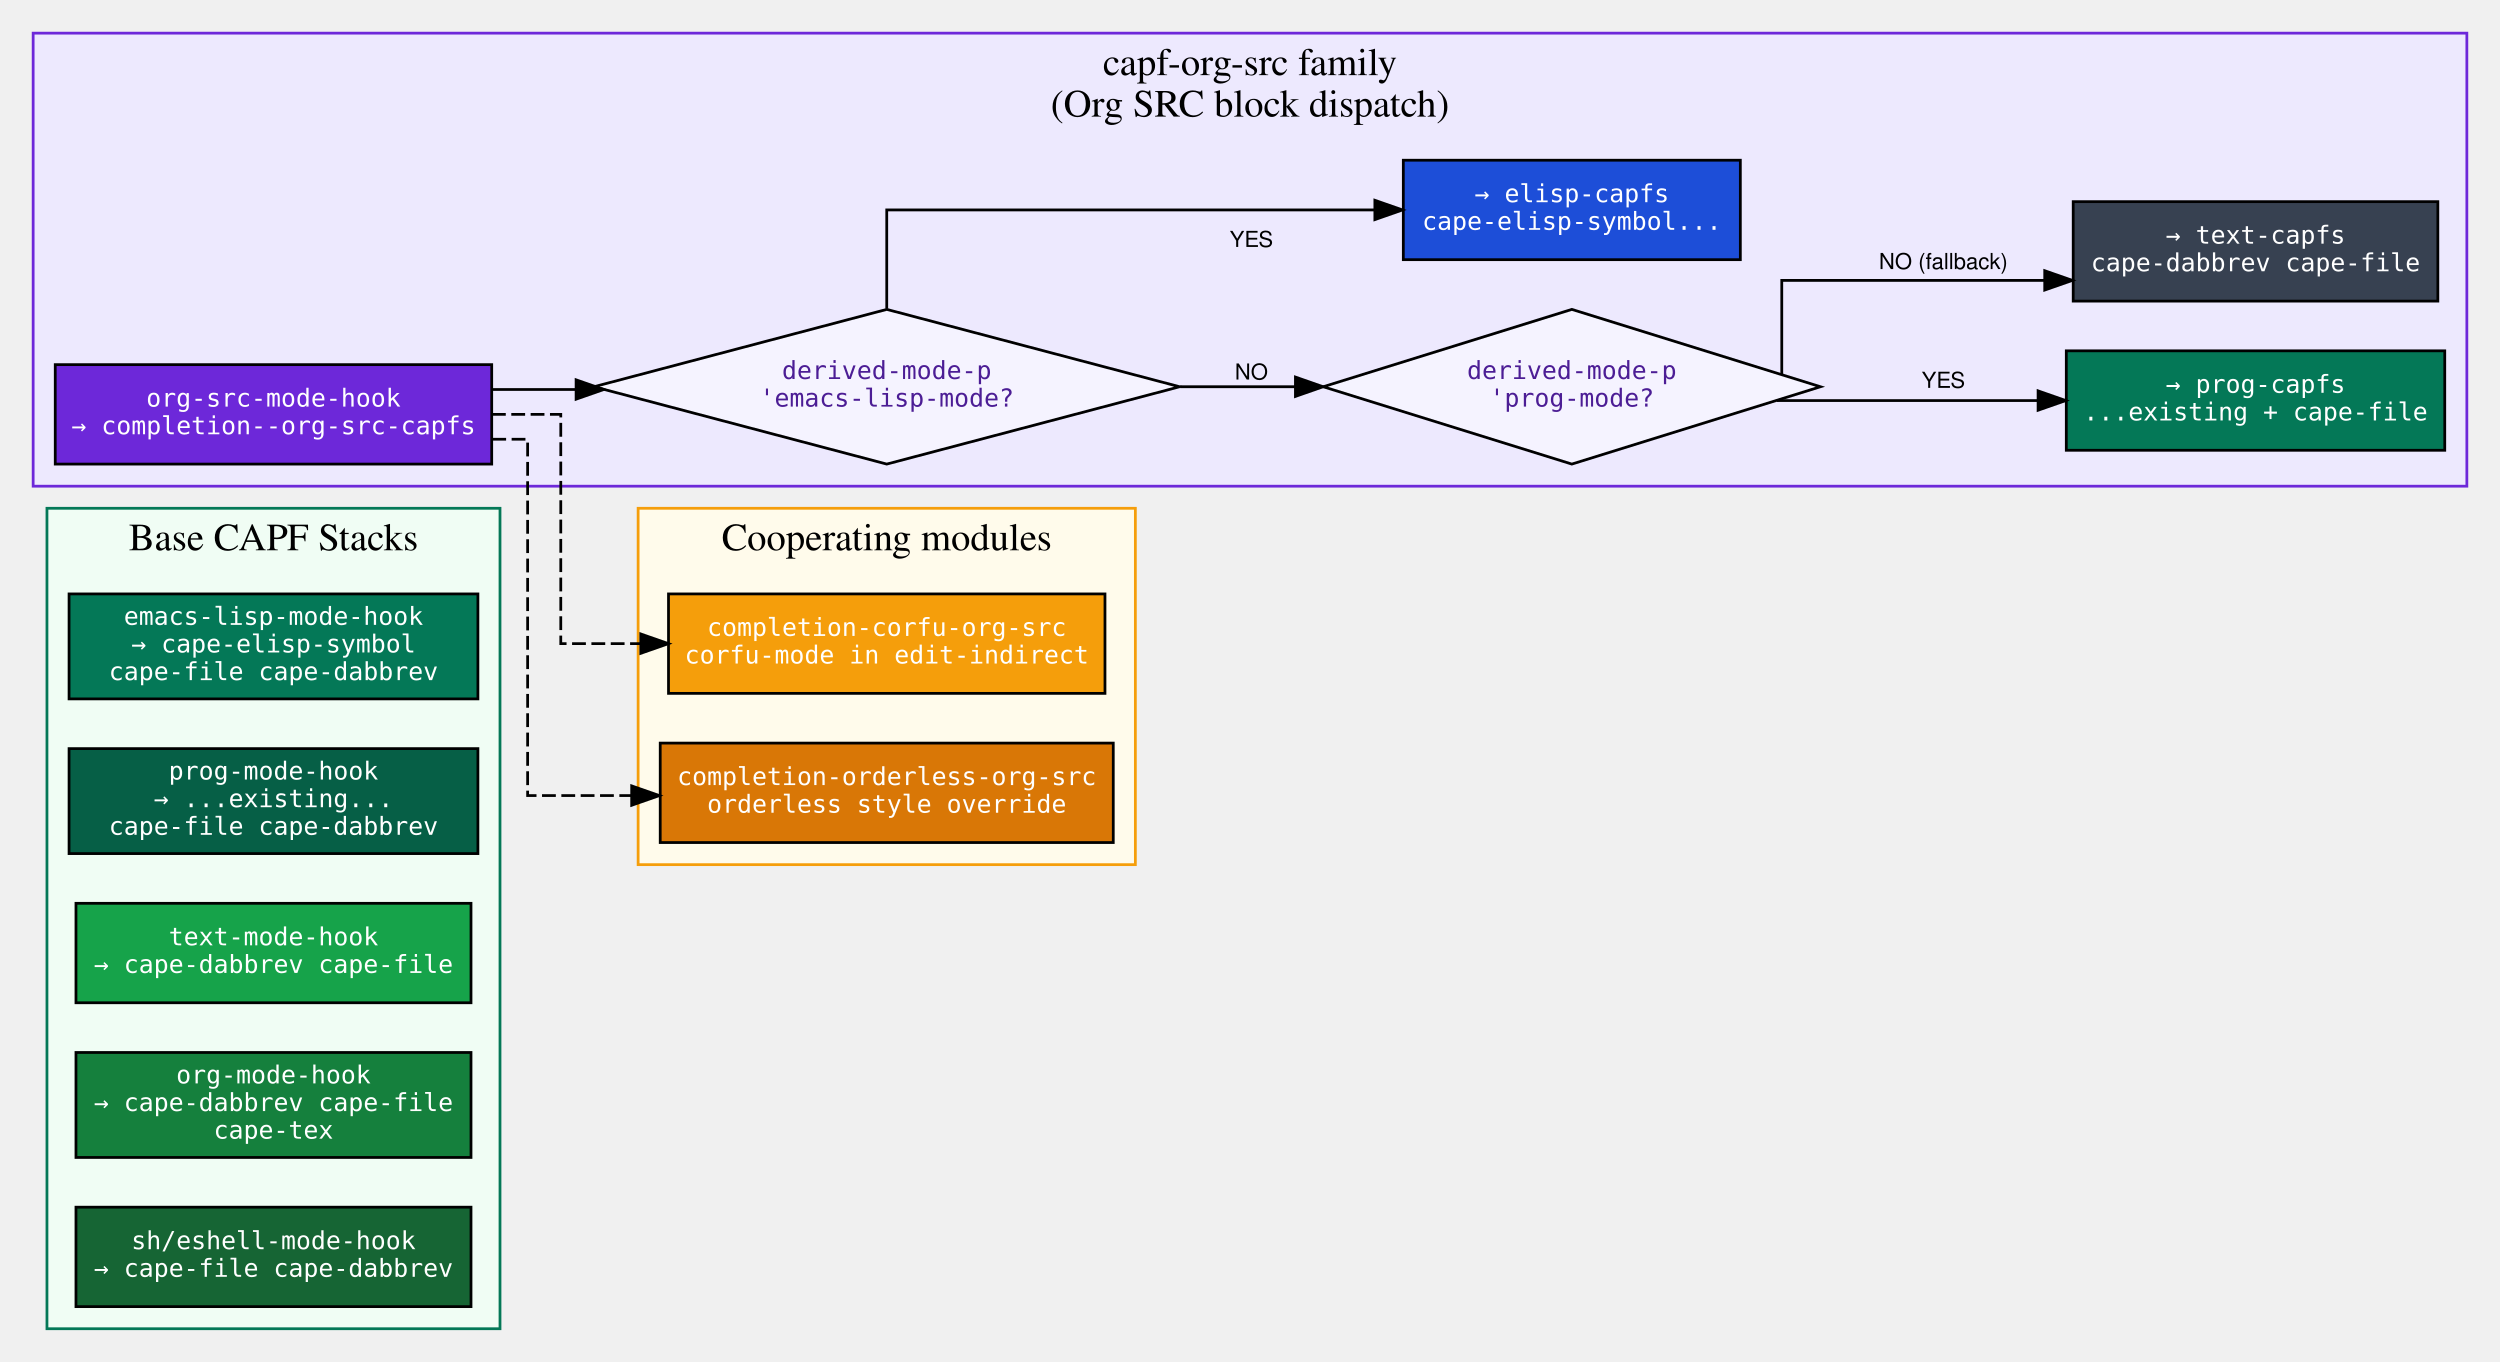
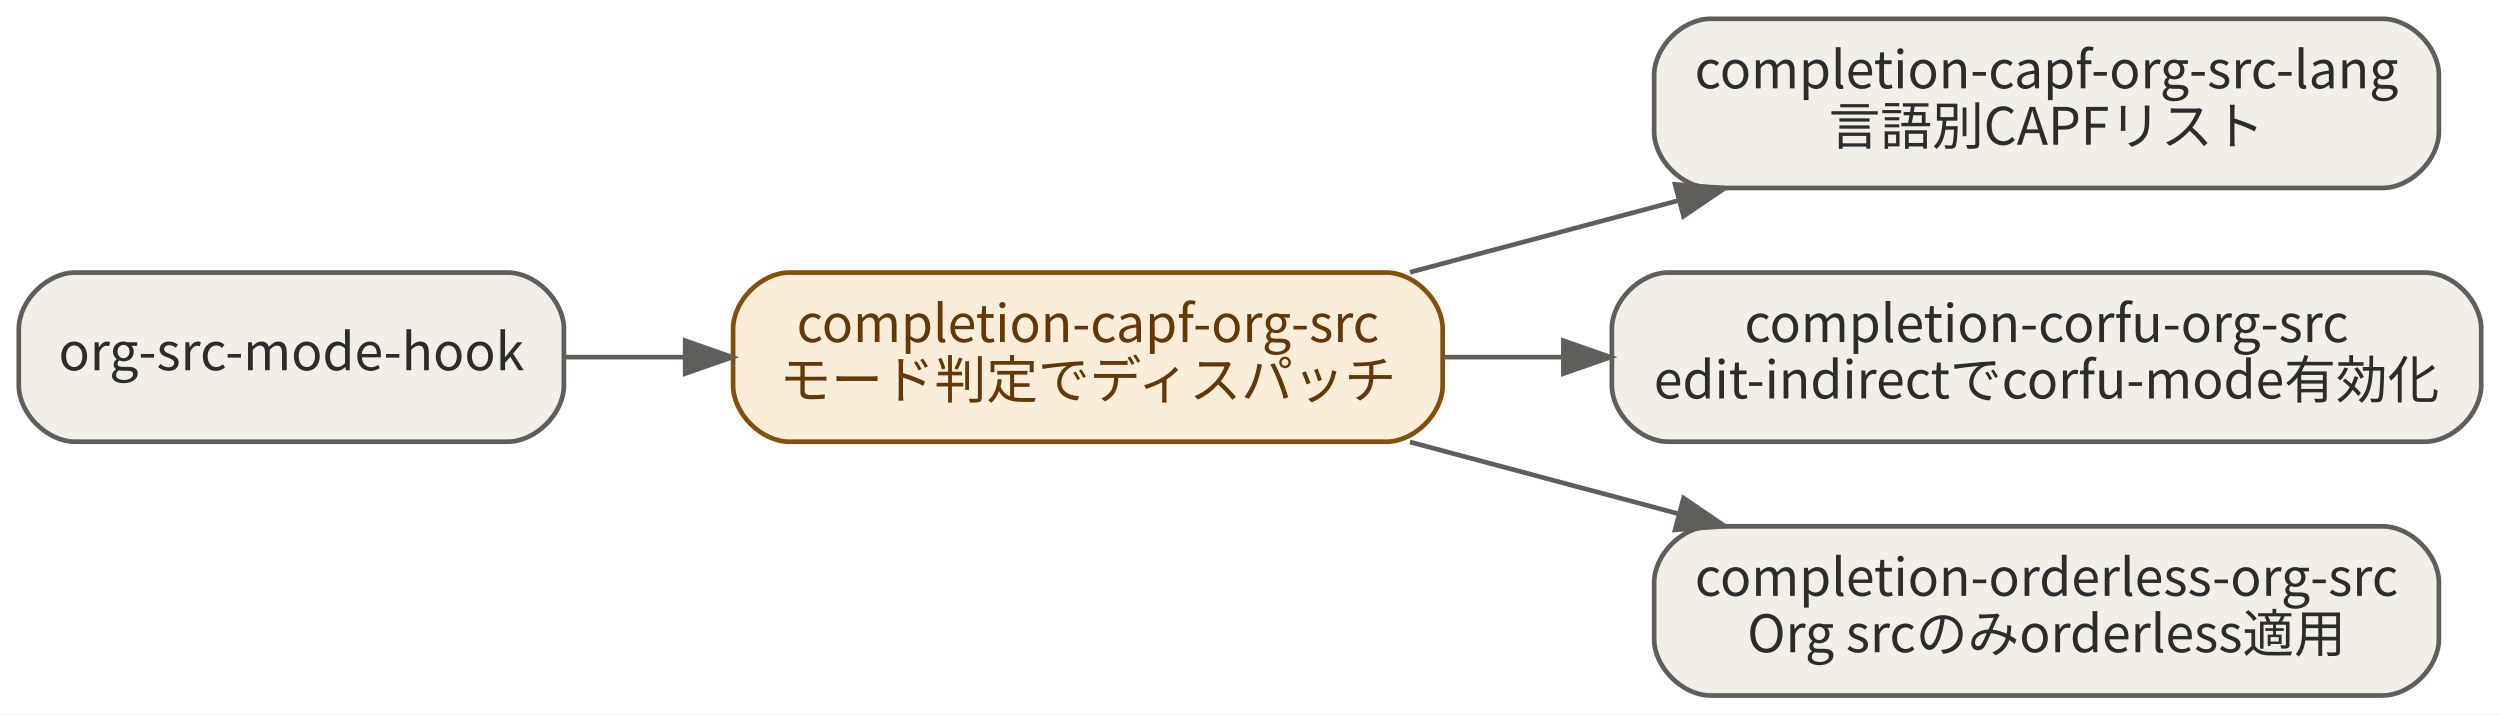
- <svg xmlns="http://www.w3.org/2000/svg" width="905pt" height="493pt" viewBox="0.00 0.00 905.00 493.00">
-   <g id="graph0" class="graph" transform="scale(1 1) rotate(0) translate(4 489)">
-     <g id="clust1" class="cluster">
-       <polygon fill="#f0fdf4" stroke="#047857" points="13,-8 13,-305 177,-305 177,-8 13,-8" />
-       <text text-anchor="middle" x="95" y="-289.8" font-family="Times,serif" font-size="14.00">Base CAPF Stacks</text>
-     </g>
-     <g id="clust2" class="cluster">
-       <polygon fill="#ede9fe" stroke="#6d28d9" points="8,-313 8,-477 889,-477 889,-313 8,-313" />
-       <text text-anchor="middle" x="448.5" y="-461.8" font-family="Times,serif" font-size="14.00">capf-org-src family</text>
-       <text text-anchor="middle" x="448.5" y="-446.8" font-family="Times,serif" font-size="14.00">(Org SRC block dispatch)</text>
-     </g>
-     <g id="clust3" class="cluster">
-       <polygon fill="#fffbeb" stroke="#f59e0b" points="227,-176 227,-305 407,-305 407,-176 227,-176" />
-       <text text-anchor="middle" x="317" y="-289.8" font-family="Times,serif" font-size="14.00">Cooperating modules</text>
-     </g>
+ <svg xmlns="http://www.w3.org/2000/svg" width="532pt" height="152pt" viewBox="0.00 0.00 532.00 152.00">
+   <g id="graph0" class="graph" transform="scale(1 1) rotate(0) translate(4 148)">
+     <polygon fill="white" stroke="transparent" points="-4,4 -4,-148 528,-148 528,4 -4,4" />
    <g id="node1" class="node">
-       <polygon fill="#047857" stroke="black" points="169,-274 21,-274 21,-236 169,-236 169,-274" />
-       <text text-anchor="middle" x="95" y="-262.8" font-family="monospace" font-size="9.00" fill="white">emacs-lisp-mode-hook</text>
-       <text text-anchor="middle" x="95" y="-252.8" font-family="monospace" font-size="9.00" fill="white">→ cape-elisp-symbol</text>
-       <text text-anchor="middle" x="95" y="-242.8" font-family="monospace" font-size="9.00" fill="white">   cape-file cape-dabbrev</text>
+       <path fill="#f1efe8" stroke="#5f5e5a" d="M104,-90C104,-90 12,-90 12,-90 6,-90 0,-84 0,-78 0,-78 0,-66 0,-66 0,-60 6,-54 12,-54 12,-54 104,-54 104,-54 110,-54 116,-60 116,-66 116,-66 116,-78 116,-78 116,-84 110,-90 104,-90" />
+       <text text-anchor="middle" x="58" y="-69.2" font-family="Noto Sans CJK JP" font-size="11.00" fill="#2c2c2a">org-src-mode-hook</text>
    </g>
    <g id="node2" class="node">
-       <polygon fill="#065f46" stroke="black" points="169,-218 21,-218 21,-180 169,-180 169,-218" />
-       <text text-anchor="middle" x="95" y="-206.8" font-family="monospace" font-size="9.00" fill="white">prog-mode-hook</text>
-       <text text-anchor="middle" x="95" y="-196.8" font-family="monospace" font-size="9.00" fill="white">→ ...existing...</text>
-       <text text-anchor="middle" x="95" y="-186.8" font-family="monospace" font-size="9.00" fill="white">   cape-file cape-dabbrev</text>
+       <path fill="#faeeda" stroke="#854f0b" d="M291,-90C291,-90 164,-90 164,-90 158,-90 152,-84 152,-78 152,-78 152,-66 152,-66 152,-60 158,-54 164,-54 164,-54 291,-54 291,-54 297,-54 303,-60 303,-66 303,-66 303,-78 303,-78 303,-84 297,-90 291,-90" />
+       <text text-anchor="middle" x="227.5" y="-75.2" font-family="Noto Sans CJK JP" font-size="11.00" fill="#633806">completion-capf-org-src</text>
+       <text text-anchor="middle" x="227.5" y="-63.2" font-family="Noto Sans CJK JP" font-size="11.00" fill="#633806">モード判定でディスパッチ</text>
+     </g>
+     <g id="edge1" class="edge">
+       <path fill="none" stroke="#5f5e5a" d="M116.18,-72C124.42,-72 133.04,-72 141.68,-72" />
+       <polygon fill="#5f5e5a" stroke="#5f5e5a" points="141.81,-75.5 151.81,-72 141.81,-68.5 141.81,-75.5" />
    </g>
    <g id="node3" class="node">
-       <polygon fill="#16a34a" stroke="black" points="166.5,-162 23.5,-162 23.5,-126 166.5,-126 166.5,-162" />
-       <text text-anchor="middle" x="95" y="-146.8" font-family="monospace" font-size="9.00" fill="white">text-mode-hook</text>
-       <text text-anchor="middle" x="95" y="-136.8" font-family="monospace" font-size="9.00" fill="white">→ cape-dabbrev cape-file</text>
+       <path fill="#f1efe8" stroke="#5f5e5a" d="M503,-144C503,-144 360,-144 360,-144 354,-144 348,-138 348,-132 348,-132 348,-120 348,-120 348,-114 354,-108 360,-108 360,-108 503,-108 503,-108 509,-108 515,-114 515,-120 515,-120 515,-132 515,-132 515,-138 509,-144 503,-144" />
+       <text text-anchor="middle" x="431.5" y="-129.2" font-family="Noto Sans CJK JP" font-size="11.00" fill="#2c2c2a">completion-capf-org-src-lang</text>
+       <text text-anchor="middle" x="431.5" y="-117.2" font-family="Noto Sans CJK JP" font-size="11.00" fill="#2c2c2a">言語別CAPFリスト</text>
+     </g>
+     <g id="edge2" class="edge">
+       <path fill="none" stroke="#5f5e5a" d="M296.04,-90.06C314.41,-94.96 334.43,-100.32 353.28,-105.36" />
+       <polygon fill="#5f5e5a" stroke="#5f5e5a" points="352.46,-108.76 363.02,-107.96 354.26,-102 352.46,-108.76" />
    </g>
    <g id="node4" class="node">
-       <polygon fill="#15803d" stroke="black" points="166.5,-108 23.5,-108 23.5,-70 166.5,-70 166.5,-108" />
-       <text text-anchor="middle" x="95" y="-96.8" font-family="monospace" font-size="9.00" fill="white">org-mode-hook</text>
-       <text text-anchor="middle" x="95" y="-86.8" font-family="monospace" font-size="9.00" fill="white">→ cape-dabbrev cape-file</text>
-       <text text-anchor="middle" x="95" y="-76.8" font-family="monospace" font-size="9.00" fill="white">   cape-tex</text>
+       <path fill="#f1efe8" stroke="#5f5e5a" d="M512,-90C512,-90 351,-90 351,-90 345,-90 339,-84 339,-78 339,-78 339,-66 339,-66 339,-60 345,-54 351,-54 351,-54 512,-54 512,-54 518,-54 524,-60 524,-66 524,-66 524,-78 524,-78 524,-84 518,-90 512,-90" />
+       <text text-anchor="middle" x="431.5" y="-75.2" font-family="Noto Sans CJK JP" font-size="11.00" fill="#2c2c2a">completion-corfu-org-src</text>
+       <text text-anchor="middle" x="431.5" y="-63.2" font-family="Noto Sans CJK JP" font-size="11.00" fill="#2c2c2a">edit-indirectでcorfu-mode有効化</text>
+     </g>
+     <g id="edge3" class="edge">
+       <path fill="none" stroke="#5f5e5a" d="M303.14,-72C311.46,-72 320.04,-72 328.63,-72" />
+       <polygon fill="#5f5e5a" stroke="#5f5e5a" points="328.69,-75.5 338.69,-72 328.69,-68.5 328.69,-75.5" />
    </g>
    <g id="node5" class="node">
-       <polygon fill="#166534" stroke="black" points="166.5,-52 23.5,-52 23.5,-16 166.5,-16 166.5,-52" />
-       <text text-anchor="middle" x="95" y="-36.8" font-family="monospace" font-size="9.00" fill="white">sh/eshell-mode-hook</text>
-       <text text-anchor="middle" x="95" y="-26.8" font-family="monospace" font-size="9.00" fill="white">→ cape-file cape-dabbrev</text>
-     </g>
-     <g id="node6" class="node">
-       <polygon fill="#6d28d9" stroke="black" points="174,-357 16,-357 16,-321 174,-321 174,-357" />
-       <text text-anchor="middle" x="95" y="-341.8" font-family="monospace" font-size="9.00" fill="white">org-src-mode-hook</text>
-       <text text-anchor="middle" x="95" y="-331.8" font-family="monospace" font-size="9.00" fill="white">→ completion--org-src-capfs</text>
-     </g>
-     <g id="node7" class="node">
-       <polygon fill="#f5f3ff" stroke="black" points="317,-377 211,-349 317,-321 423,-349 317,-377" />
-       <text text-anchor="middle" x="317" y="-351.8" font-family="monospace" font-size="9.00" fill="#4c1d95">derived-mode-p</text>
-       <text text-anchor="middle" x="317" y="-341.8" font-family="monospace" font-size="9.00" fill="#4c1d95">'emacs-lisp-mode?</text>
-     </g>
-     <g id="edge1" class="edge">
-       <path fill="none" stroke="black" d="M174.21,-348C174.21,-348 204.55,-348 204.55,-348" />
-       <polygon fill="black" stroke="black" points="204.55,-351.5 214.55,-348 204.55,-344.5 204.55,-351.5" />
-     </g>
-     <g id="node12" class="node">
-       <polygon fill="#f59e0b" stroke="black" points="396,-274 238,-274 238,-238 396,-238 396,-274" />
-       <text text-anchor="middle" x="317" y="-258.8" font-family="monospace" font-size="9.00" fill="white">completion-corfu-org-src</text>
-       <text text-anchor="middle" x="317" y="-248.8" font-family="monospace" font-size="9.00" fill="white">corfu-mode in edit-indirect</text>
-     </g>
-     <g id="edge6" class="edge">
-       <path fill="none" stroke="black" stroke-dasharray="5,2" d="M174.09,-339C188.46,-339 199,-339 199,-339 199,-339 199,-256 199,-256 199,-256 227.96,-256 227.96,-256" />
-       <polygon fill="black" stroke="black" points="227.96,-259.5 237.96,-256 227.96,-252.5 227.96,-259.5" />
-     </g>
-     <g id="node13" class="node">
-       <polygon fill="#d97706" stroke="black" points="399,-220 235,-220 235,-184 399,-184 399,-220" />
-       <text text-anchor="middle" x="317" y="-204.8" font-family="monospace" font-size="9.00" fill="white">completion-orderless-org-src</text>
-       <text text-anchor="middle" x="317" y="-194.8" font-family="monospace" font-size="9.00" fill="white">orderless style override</text>
-     </g>
-     <g id="edge7" class="edge">
-       <path fill="none" stroke="black" stroke-dasharray="5,2" d="M174.21,-330C181.95,-330 187,-330 187,-330 187,-330 187,-201 187,-201 187,-201 224.67,-201 224.67,-201" />
-       <polygon fill="black" stroke="black" points="224.67,-204.5 234.67,-201 224.67,-197.5 224.67,-204.5" />
-     </g>
-     <g id="node8" class="node">
-       <polygon fill="#f5f3ff" stroke="black" points="565,-377 475,-349 565,-321 655,-349 565,-377" />
-       <text text-anchor="middle" x="565" y="-351.8" font-family="monospace" font-size="9.00" fill="#4c1d95">derived-mode-p</text>
-       <text text-anchor="middle" x="565" y="-341.8" font-family="monospace" font-size="9.00" fill="#4c1d95">'prog-mode?</text>
-     </g>
-     <g id="edge3" class="edge">
-       <path fill="none" stroke="black" d="M423.25,-349C423.25,-349 464.95,-349 464.95,-349" />
-       <polygon fill="black" stroke="black" points="464.95,-352.5 474.95,-349 464.95,-345.5 464.95,-352.5" />
-       <text text-anchor="middle" x="449" y="-351.6" font-family="Helvetica,sans-Serif" font-size="8.00">NO</text>
-     </g>
-     <g id="node9" class="node">
-       <polygon fill="#1d4ed8" stroke="black" points="626,-431 504,-431 504,-395 626,-395 626,-431" />
-       <text text-anchor="middle" x="565" y="-415.8" font-family="monospace" font-size="9.00" fill="white">→ elisp-capfs</text>
-       <text text-anchor="middle" x="565" y="-405.8" font-family="monospace" font-size="9.00" fill="white">cape-elisp-symbol...</text>
-     </g>
-     <g id="edge2" class="edge">
-       <path fill="none" stroke="black" d="M317,-377.26C317,-394.4 317,-413 317,-413 317,-413 493.7,-413 493.7,-413" />
-       <polygon fill="black" stroke="black" points="493.7,-416.5 503.7,-413 493.7,-409.5 493.7,-416.5" />
-       <text text-anchor="middle" x="449" y="-399.6" font-family="Helvetica,sans-Serif" font-size="8.00">YES</text>
-     </g>
-     <g id="node10" class="node">
-       <polygon fill="#047857" stroke="black" points="881,-362 744,-362 744,-326 881,-326 881,-362" />
-       <text text-anchor="middle" x="812.5" y="-346.8" font-family="monospace" font-size="9.00" fill="white">→ prog-capfs</text>
-       <text text-anchor="middle" x="812.5" y="-336.8" font-family="monospace" font-size="9.00" fill="white">...existing + cape-file</text>
+       <path fill="#f1efe8" stroke="#5f5e5a" d="M503,-36C503,-36 360,-36 360,-36 354,-36 348,-30 348,-24 348,-24 348,-12 348,-12 348,-6 354,0 360,0 360,0 503,0 503,0 509,0 515,-6 515,-12 515,-12 515,-24 515,-24 515,-30 509,-36 503,-36" />
+       <text text-anchor="middle" x="431.5" y="-21.2" font-family="Noto Sans CJK JP" font-size="11.00" fill="#2c2c2a">completion-orderless-org-src</text>
+       <text text-anchor="middle" x="431.5" y="-9.2" font-family="Noto Sans CJK JP" font-size="11.00" fill="#2c2c2a">Org srcのみorderless適用</text>
    </g>
    <g id="edge4" class="edge">
-       <path fill="none" stroke="black" d="M639.26,-344C639.26,-344 733.79,-344 733.79,-344" />
-       <polygon fill="black" stroke="black" points="733.79,-347.5 743.79,-344 733.79,-340.5 733.79,-347.5" />
-       <text text-anchor="middle" x="699.5" y="-348.6" font-family="Helvetica,sans-Serif" font-size="8.00">YES</text>
-     </g>
-     <g id="node11" class="node">
-       <polygon fill="#374151" stroke="black" points="878.5,-416 746.5,-416 746.5,-380 878.5,-380 878.5,-416" />
-       <text text-anchor="middle" x="812.5" y="-400.8" font-family="monospace" font-size="9.00" fill="white">→ text-capfs</text>
-       <text text-anchor="middle" x="812.5" y="-390.8" font-family="monospace" font-size="9.00" fill="white">cape-dabbrev cape-file</text>
-     </g>
-     <g id="edge5" class="edge">
-       <path fill="none" stroke="black" d="M641,-353.42C641,-363.53 641,-387.5 641,-387.5 641,-387.5 736.19,-387.5 736.19,-387.5" />
-       <polygon fill="black" stroke="black" points="736.19,-391 746.19,-387.5 736.19,-384 736.19,-391" />
-       <text text-anchor="middle" x="699.5" y="-391.6" font-family="Helvetica,sans-Serif" font-size="8.00">NO (fallback)</text>
+       <path fill="none" stroke="#5f5e5a" d="M296.04,-53.94C314.41,-49.04 334.43,-43.68 353.28,-38.64" />
+       <polygon fill="#5f5e5a" stroke="#5f5e5a" points="354.26,-42 363.02,-36.04 352.46,-35.24 354.26,-42" />
    </g>
  </g>
</svg>
